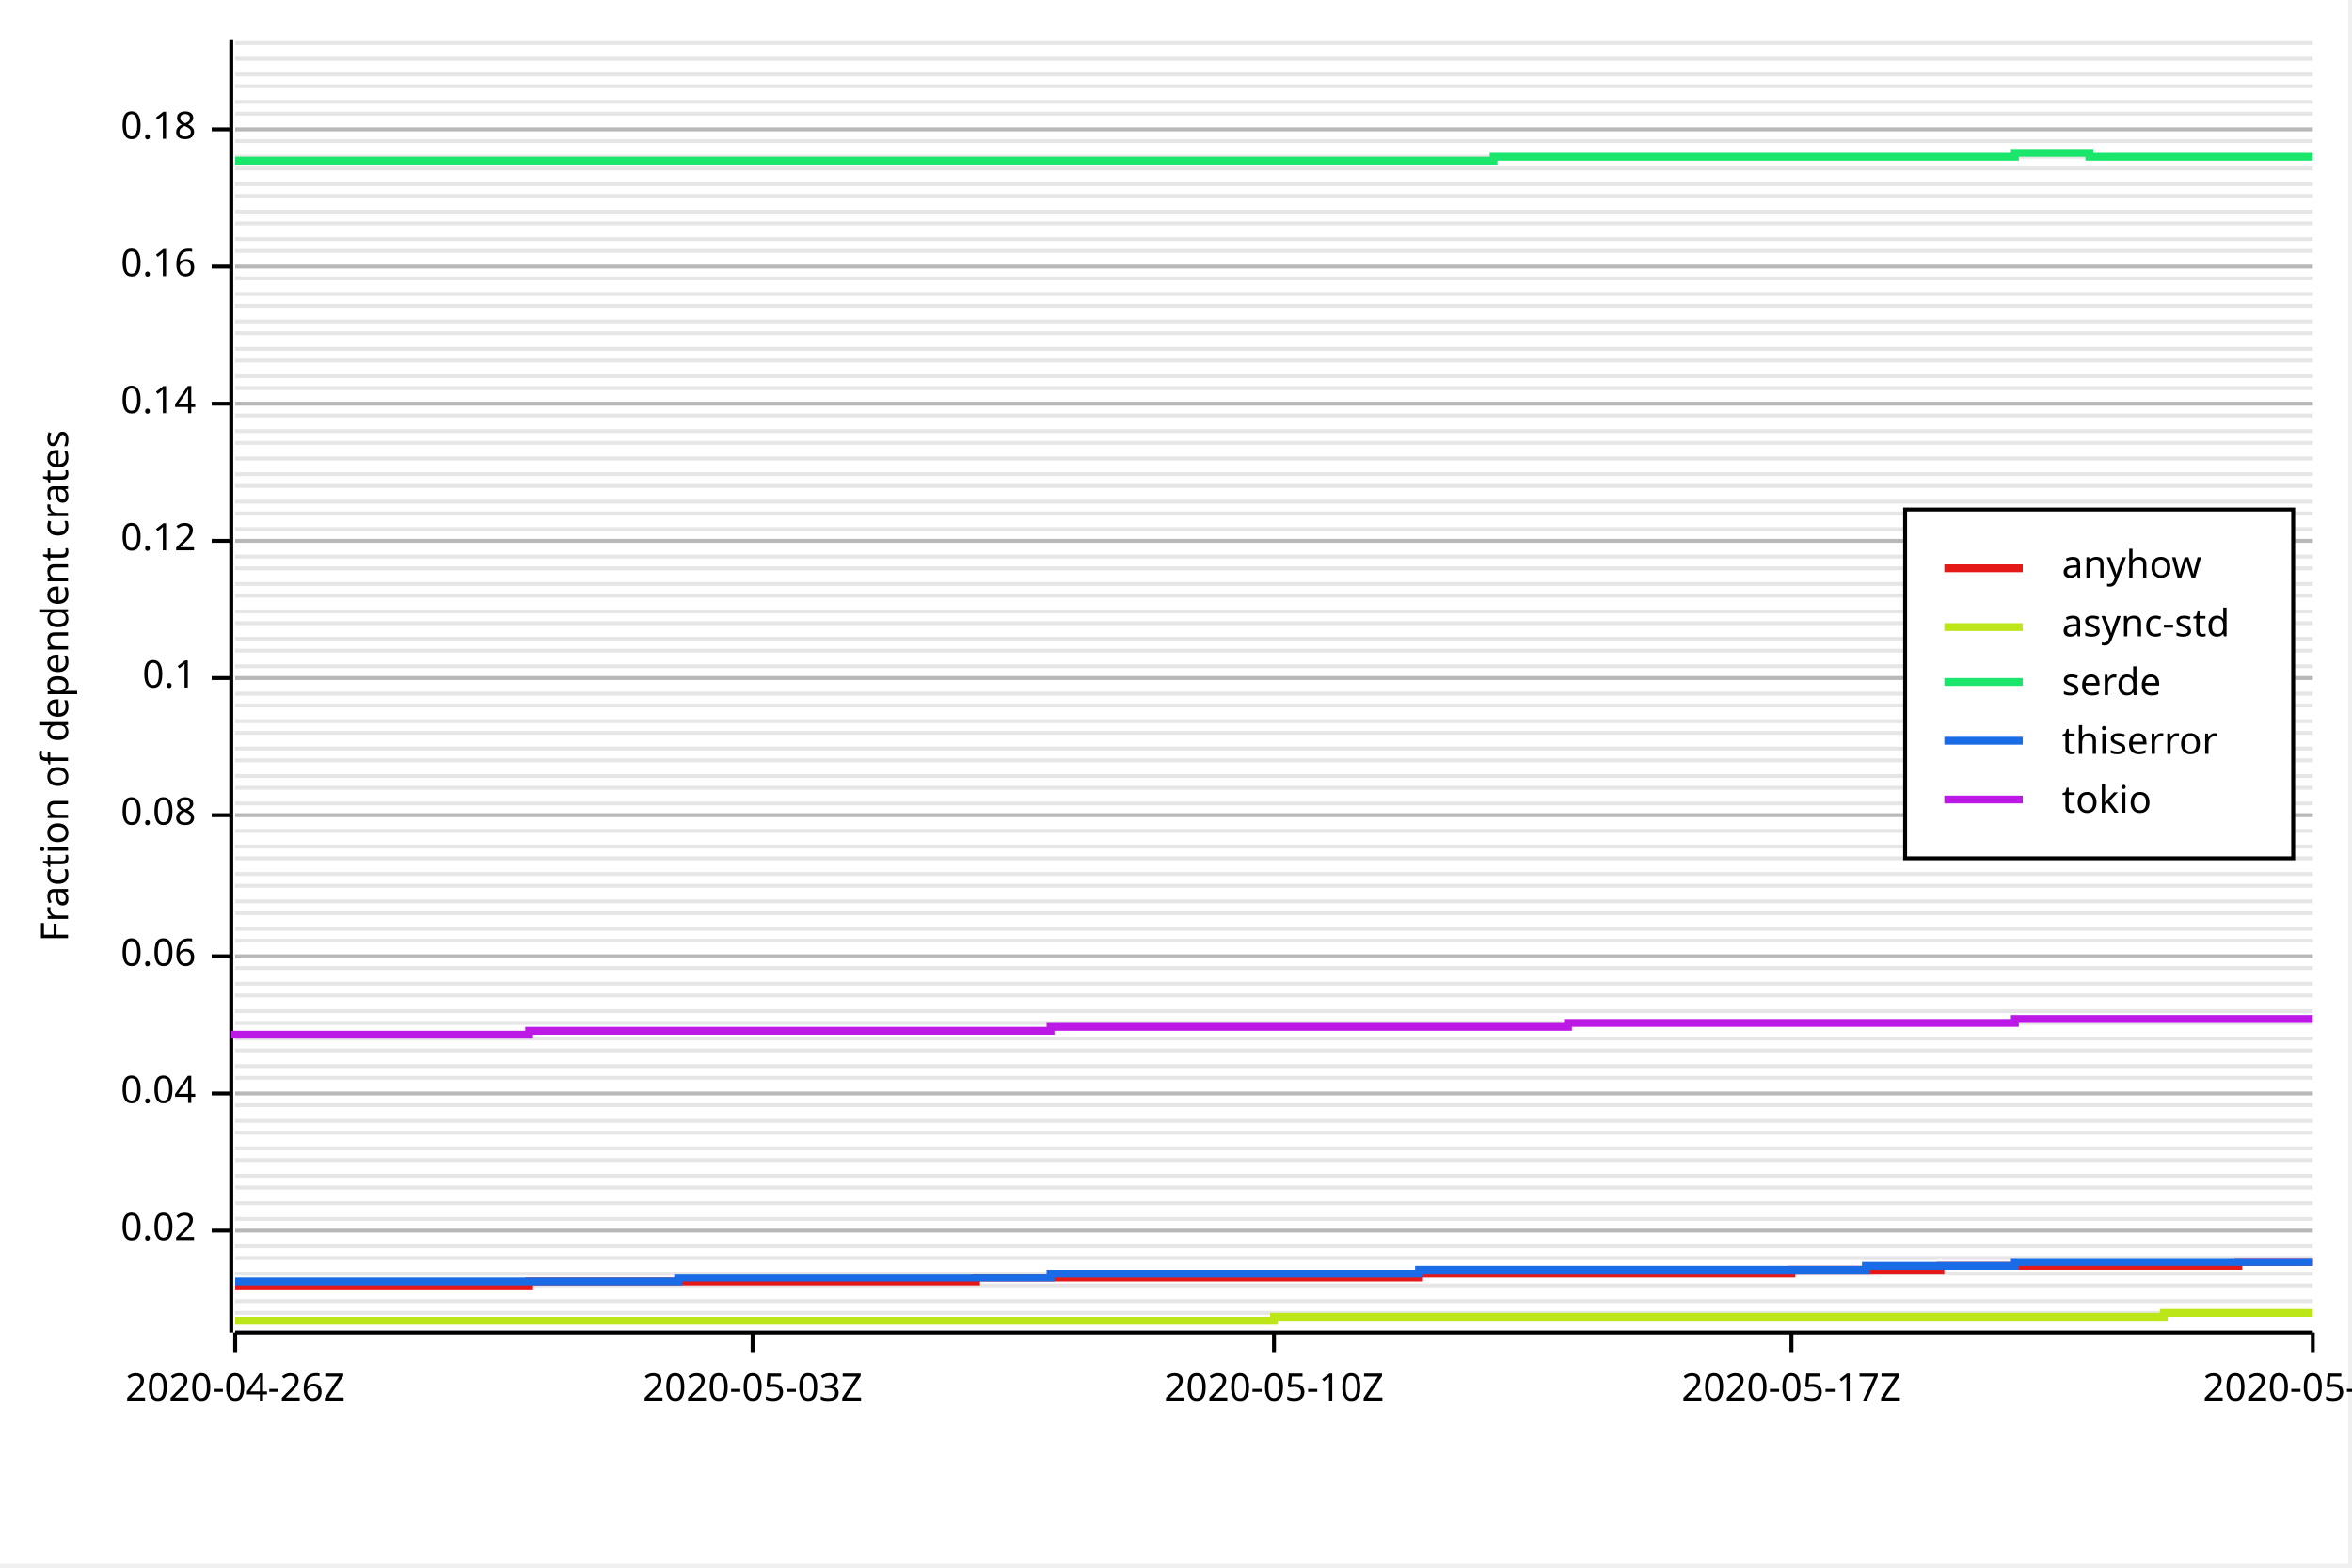
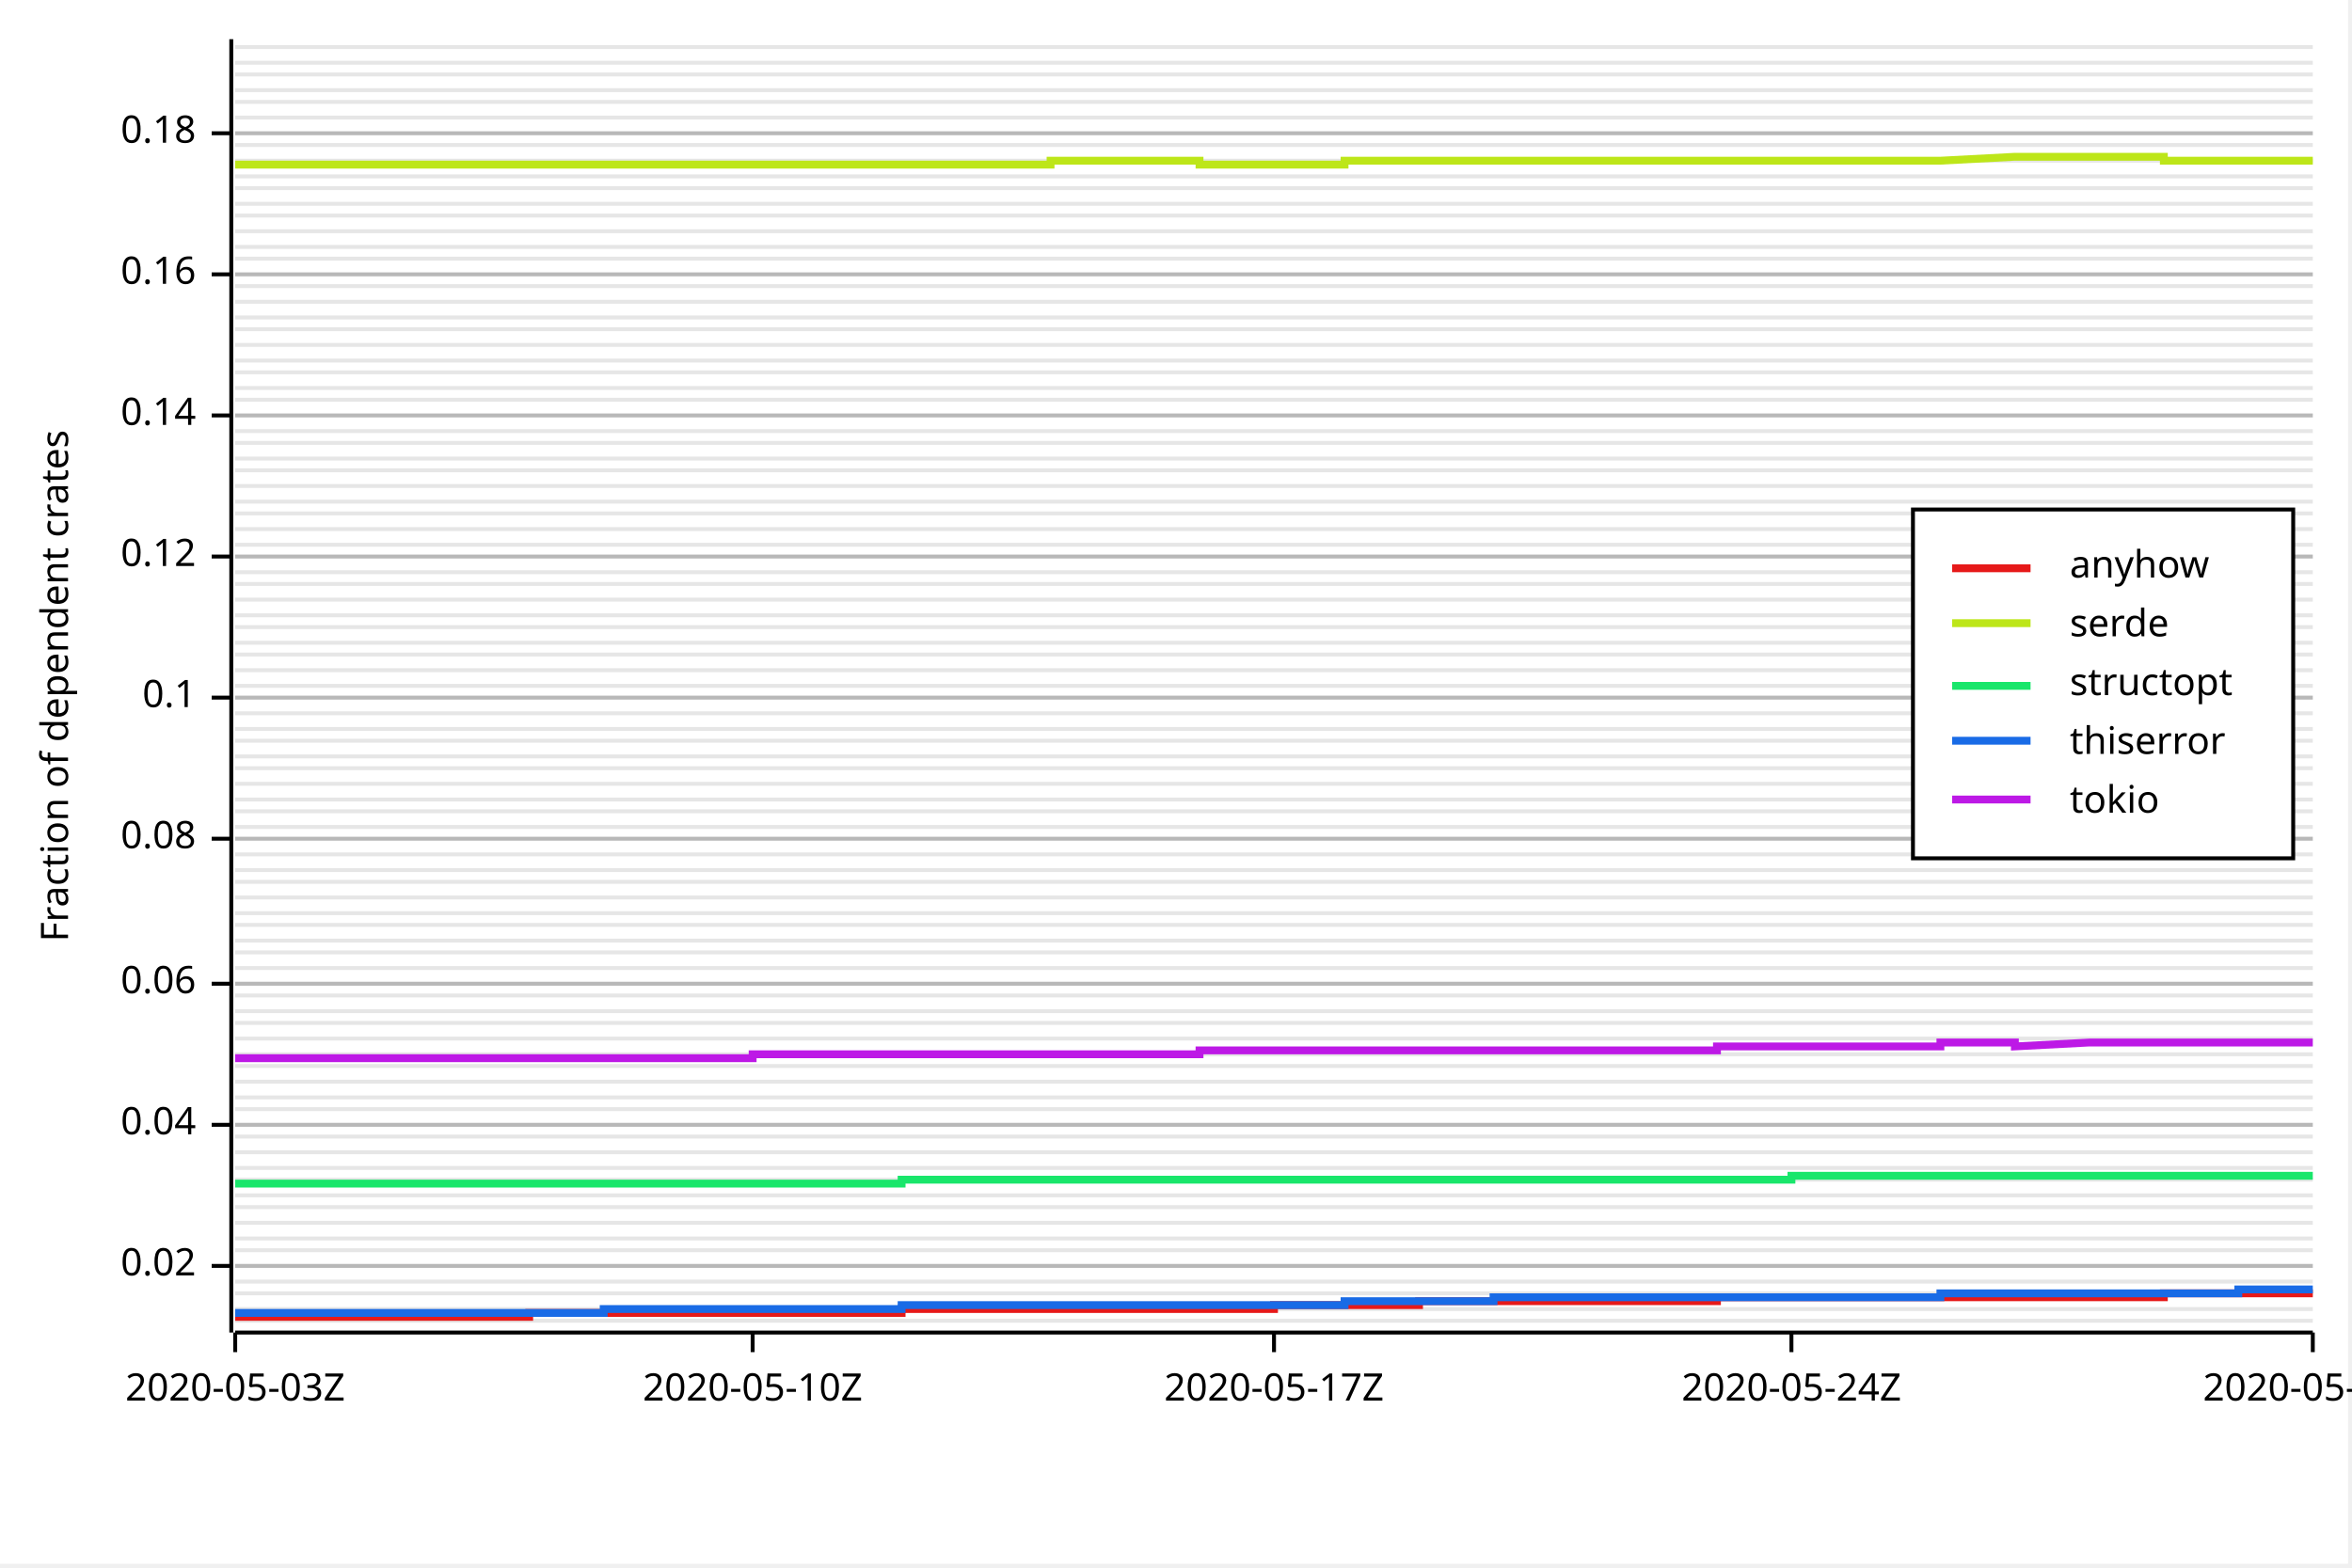
<svg xmlns="http://www.w3.org/2000/svg" width="600" height="400">
  <rect x="0" y="0" width="599" height="399" opacity="1" fill="#FFFFFF" stroke="none" />
-   <line opacity="0.1" stroke="#000000" stroke-width="1" x1="60" y1="335" x2="590" y2="335" />
-   <line opacity="0.1" stroke="#000000" stroke-width="1" x1="60" y1="332" x2="590" y2="332" />
-   <line opacity="0.1" stroke="#000000" stroke-width="1" x1="60" y1="328" x2="590" y2="328" />
-   <line opacity="0.1" stroke="#000000" stroke-width="1" x1="60" y1="325" x2="590" y2="325" />
-   <line opacity="0.1" stroke="#000000" stroke-width="1" x1="60" y1="321" x2="590" y2="321" />
-   <line opacity="0.1" stroke="#000000" stroke-width="1" x1="60" y1="318" x2="590" y2="318" />
-   <line opacity="0.1" stroke="#000000" stroke-width="1" x1="60" y1="314" x2="590" y2="314" />
-   <line opacity="0.1" stroke="#000000" stroke-width="1" x1="60" y1="311" x2="590" y2="311" />
-   <line opacity="0.1" stroke="#000000" stroke-width="1" x1="60" y1="307" x2="590" y2="307" />
-   <line opacity="0.1" stroke="#000000" stroke-width="1" x1="60" y1="303" x2="590" y2="303" />
-   <line opacity="0.1" stroke="#000000" stroke-width="1" x1="60" y1="300" x2="590" y2="300" />
-   <line opacity="0.1" stroke="#000000" stroke-width="1" x1="60" y1="296" x2="590" y2="296" />
-   <line opacity="0.1" stroke="#000000" stroke-width="1" x1="60" y1="293" x2="590" y2="293" />
-   <line opacity="0.1" stroke="#000000" stroke-width="1" x1="60" y1="289" x2="590" y2="289" />
-   <line opacity="0.1" stroke="#000000" stroke-width="1" x1="60" y1="286" x2="590" y2="286" />
-   <line opacity="0.1" stroke="#000000" stroke-width="1" x1="60" y1="282" x2="590" y2="282" />
-   <line opacity="0.1" stroke="#000000" stroke-width="1" x1="60" y1="279" x2="590" y2="279" />
-   <line opacity="0.1" stroke="#000000" stroke-width="1" x1="60" y1="275" x2="590" y2="275" />
+   <line opacity="0.1" stroke="#000000" stroke-width="1" x1="60" y1="337" x2="590" y2="337" />
+   <line opacity="0.1" stroke="#000000" stroke-width="1" x1="60" y1="334" x2="590" y2="334" />
+   <line opacity="0.1" stroke="#000000" stroke-width="1" x1="60" y1="330" x2="590" y2="330" />
+   <line opacity="0.1" stroke="#000000" stroke-width="1" x1="60" y1="327" x2="590" y2="327" />
+   <line opacity="0.1" stroke="#000000" stroke-width="1" x1="60" y1="323" x2="590" y2="323" />
+   <line opacity="0.1" stroke="#000000" stroke-width="1" x1="60" y1="319" x2="590" y2="319" />
+   <line opacity="0.1" stroke="#000000" stroke-width="1" x1="60" y1="316" x2="590" y2="316" />
+   <line opacity="0.1" stroke="#000000" stroke-width="1" x1="60" y1="312" x2="590" y2="312" />
+   <line opacity="0.1" stroke="#000000" stroke-width="1" x1="60" y1="308" x2="590" y2="308" />
+   <line opacity="0.1" stroke="#000000" stroke-width="1" x1="60" y1="305" x2="590" y2="305" />
+   <line opacity="0.1" stroke="#000000" stroke-width="1" x1="60" y1="301" x2="590" y2="301" />
+   <line opacity="0.1" stroke="#000000" stroke-width="1" x1="60" y1="298" x2="590" y2="298" />
+   <line opacity="0.1" stroke="#000000" stroke-width="1" x1="60" y1="294" x2="590" y2="294" />
+   <line opacity="0.1" stroke="#000000" stroke-width="1" x1="60" y1="290" x2="590" y2="290" />
+   <line opacity="0.1" stroke="#000000" stroke-width="1" x1="60" y1="287" x2="590" y2="287" />
+   <line opacity="0.1" stroke="#000000" stroke-width="1" x1="60" y1="283" x2="590" y2="283" />
+   <line opacity="0.1" stroke="#000000" stroke-width="1" x1="60" y1="280" x2="590" y2="280" />
+   <line opacity="0.1" stroke="#000000" stroke-width="1" x1="60" y1="276" x2="590" y2="276" />
  <line opacity="0.1" stroke="#000000" stroke-width="1" x1="60" y1="272" x2="590" y2="272" />
-   <line opacity="0.1" stroke="#000000" stroke-width="1" x1="60" y1="268" x2="590" y2="268" />
+   <line opacity="0.1" stroke="#000000" stroke-width="1" x1="60" y1="269" x2="590" y2="269" />
  <line opacity="0.1" stroke="#000000" stroke-width="1" x1="60" y1="265" x2="590" y2="265" />
  <line opacity="0.1" stroke="#000000" stroke-width="1" x1="60" y1="261" x2="590" y2="261" />
  <line opacity="0.1" stroke="#000000" stroke-width="1" x1="60" y1="258" x2="590" y2="258" />
  <line opacity="0.1" stroke="#000000" stroke-width="1" x1="60" y1="254" x2="590" y2="254" />
  <line opacity="0.1" stroke="#000000" stroke-width="1" x1="60" y1="251" x2="590" y2="251" />
  <line opacity="0.1" stroke="#000000" stroke-width="1" x1="60" y1="247" x2="590" y2="247" />
-   <line opacity="0.1" stroke="#000000" stroke-width="1" x1="60" y1="244" x2="590" y2="244" />
+   <line opacity="0.1" stroke="#000000" stroke-width="1" x1="60" y1="243" x2="590" y2="243" />
  <line opacity="0.1" stroke="#000000" stroke-width="1" x1="60" y1="240" x2="590" y2="240" />
-   <line opacity="0.1" stroke="#000000" stroke-width="1" x1="60" y1="237" x2="590" y2="237" />
+   <line opacity="0.1" stroke="#000000" stroke-width="1" x1="60" y1="236" x2="590" y2="236" />
  <line opacity="0.1" stroke="#000000" stroke-width="1" x1="60" y1="233" x2="590" y2="233" />
-   <line opacity="0.1" stroke="#000000" stroke-width="1" x1="60" y1="230" x2="590" y2="230" />
-   <line opacity="0.1" stroke="#000000" stroke-width="1" x1="60" y1="226" x2="590" y2="226" />
-   <line opacity="0.1" stroke="#000000" stroke-width="1" x1="60" y1="223" x2="590" y2="223" />
-   <line opacity="0.1" stroke="#000000" stroke-width="1" x1="60" y1="219" x2="590" y2="219" />
-   <line opacity="0.1" stroke="#000000" stroke-width="1" x1="60" y1="216" x2="590" y2="216" />
-   <line opacity="0.1" stroke="#000000" stroke-width="1" x1="60" y1="212" x2="590" y2="212" />
-   <line opacity="0.1" stroke="#000000" stroke-width="1" x1="60" y1="208" x2="590" y2="208" />
-   <line opacity="0.1" stroke="#000000" stroke-width="1" x1="60" y1="205" x2="590" y2="205" />
-   <line opacity="0.1" stroke="#000000" stroke-width="1" x1="60" y1="201" x2="590" y2="201" />
-   <line opacity="0.1" stroke="#000000" stroke-width="1" x1="60" y1="198" x2="590" y2="198" />
-   <line opacity="0.1" stroke="#000000" stroke-width="1" x1="60" y1="194" x2="590" y2="194" />
-   <line opacity="0.1" stroke="#000000" stroke-width="1" x1="60" y1="191" x2="590" y2="191" />
-   <line opacity="0.1" stroke="#000000" stroke-width="1" x1="60" y1="187" x2="590" y2="187" />
-   <line opacity="0.1" stroke="#000000" stroke-width="1" x1="60" y1="184" x2="590" y2="184" />
-   <line opacity="0.1" stroke="#000000" stroke-width="1" x1="60" y1="180" x2="590" y2="180" />
-   <line opacity="0.1" stroke="#000000" stroke-width="1" x1="60" y1="177" x2="590" y2="177" />
-   <line opacity="0.1" stroke="#000000" stroke-width="1" x1="60" y1="173" x2="590" y2="173" />
-   <line opacity="0.1" stroke="#000000" stroke-width="1" x1="60" y1="170" x2="590" y2="170" />
-   <line opacity="0.1" stroke="#000000" stroke-width="1" x1="60" y1="166" x2="590" y2="166" />
-   <line opacity="0.1" stroke="#000000" stroke-width="1" x1="60" y1="163" x2="590" y2="163" />
-   <line opacity="0.1" stroke="#000000" stroke-width="1" x1="60" y1="159" x2="590" y2="159" />
-   <line opacity="0.1" stroke="#000000" stroke-width="1" x1="60" y1="156" x2="590" y2="156" />
-   <line opacity="0.1" stroke="#000000" stroke-width="1" x1="60" y1="152" x2="590" y2="152" />
+   <line opacity="0.1" stroke="#000000" stroke-width="1" x1="60" y1="229" x2="590" y2="229" />
+   <line opacity="0.1" stroke="#000000" stroke-width="1" x1="60" y1="225" x2="590" y2="225" />
+   <line opacity="0.1" stroke="#000000" stroke-width="1" x1="60" y1="222" x2="590" y2="222" />
+   <line opacity="0.1" stroke="#000000" stroke-width="1" x1="60" y1="218" x2="590" y2="218" />
+   <line opacity="0.1" stroke="#000000" stroke-width="1" x1="60" y1="214" x2="590" y2="214" />
+   <line opacity="0.1" stroke="#000000" stroke-width="1" x1="60" y1="211" x2="590" y2="211" />
+   <line opacity="0.1" stroke="#000000" stroke-width="1" x1="60" y1="207" x2="590" y2="207" />
+   <line opacity="0.1" stroke="#000000" stroke-width="1" x1="60" y1="204" x2="590" y2="204" />
+   <line opacity="0.1" stroke="#000000" stroke-width="1" x1="60" y1="200" x2="590" y2="200" />
+   <line opacity="0.1" stroke="#000000" stroke-width="1" x1="60" y1="196" x2="590" y2="196" />
+   <line opacity="0.1" stroke="#000000" stroke-width="1" x1="60" y1="193" x2="590" y2="193" />
+   <line opacity="0.1" stroke="#000000" stroke-width="1" x1="60" y1="189" x2="590" y2="189" />
+   <line opacity="0.1" stroke="#000000" stroke-width="1" x1="60" y1="186" x2="590" y2="186" />
+   <line opacity="0.1" stroke="#000000" stroke-width="1" x1="60" y1="182" x2="590" y2="182" />
+   <line opacity="0.1" stroke="#000000" stroke-width="1" x1="60" y1="178" x2="590" y2="178" />
+   <line opacity="0.1" stroke="#000000" stroke-width="1" x1="60" y1="175" x2="590" y2="175" />
+   <line opacity="0.1" stroke="#000000" stroke-width="1" x1="60" y1="171" x2="590" y2="171" />
+   <line opacity="0.1" stroke="#000000" stroke-width="1" x1="60" y1="167" x2="590" y2="167" />
+   <line opacity="0.1" stroke="#000000" stroke-width="1" x1="60" y1="164" x2="590" y2="164" />
+   <line opacity="0.1" stroke="#000000" stroke-width="1" x1="60" y1="160" x2="590" y2="160" />
+   <line opacity="0.1" stroke="#000000" stroke-width="1" x1="60" y1="157" x2="590" y2="157" />
+   <line opacity="0.1" stroke="#000000" stroke-width="1" x1="60" y1="153" x2="590" y2="153" />
  <line opacity="0.1" stroke="#000000" stroke-width="1" x1="60" y1="149" x2="590" y2="149" />
-   <line opacity="0.1" stroke="#000000" stroke-width="1" x1="60" y1="145" x2="590" y2="145" />
+   <line opacity="0.1" stroke="#000000" stroke-width="1" x1="60" y1="146" x2="590" y2="146" />
  <line opacity="0.1" stroke="#000000" stroke-width="1" x1="60" y1="142" x2="590" y2="142" />
-   <line opacity="0.1" stroke="#000000" stroke-width="1" x1="60" y1="138" x2="590" y2="138" />
+   <line opacity="0.1" stroke="#000000" stroke-width="1" x1="60" y1="139" x2="590" y2="139" />
  <line opacity="0.1" stroke="#000000" stroke-width="1" x1="60" y1="135" x2="590" y2="135" />
  <line opacity="0.1" stroke="#000000" stroke-width="1" x1="60" y1="131" x2="590" y2="131" />
  <line opacity="0.1" stroke="#000000" stroke-width="1" x1="60" y1="128" x2="590" y2="128" />
  <line opacity="0.1" stroke="#000000" stroke-width="1" x1="60" y1="124" x2="590" y2="124" />
-   <line opacity="0.1" stroke="#000000" stroke-width="1" x1="60" y1="121" x2="590" y2="121" />
+   <line opacity="0.1" stroke="#000000" stroke-width="1" x1="60" y1="120" x2="590" y2="120" />
  <line opacity="0.1" stroke="#000000" stroke-width="1" x1="60" y1="117" x2="590" y2="117" />
  <line opacity="0.1" stroke="#000000" stroke-width="1" x1="60" y1="113" x2="590" y2="113" />
  <line opacity="0.1" stroke="#000000" stroke-width="1" x1="60" y1="110" x2="590" y2="110" />
  <line opacity="0.1" stroke="#000000" stroke-width="1" x1="60" y1="106" x2="590" y2="106" />
-   <line opacity="0.1" stroke="#000000" stroke-width="1" x1="60" y1="103" x2="590" y2="103" />
+   <line opacity="0.1" stroke="#000000" stroke-width="1" x1="60" y1="102" x2="590" y2="102" />
  <line opacity="0.1" stroke="#000000" stroke-width="1" x1="60" y1="99" x2="590" y2="99" />
-   <line opacity="0.1" stroke="#000000" stroke-width="1" x1="60" y1="96" x2="590" y2="96" />
+   <line opacity="0.1" stroke="#000000" stroke-width="1" x1="60" y1="95" x2="590" y2="95" />
  <line opacity="0.1" stroke="#000000" stroke-width="1" x1="60" y1="92" x2="590" y2="92" />
-   <line opacity="0.1" stroke="#000000" stroke-width="1" x1="60" y1="89" x2="590" y2="89" />
-   <line opacity="0.1" stroke="#000000" stroke-width="1" x1="60" y1="85" x2="590" y2="85" />
-   <line opacity="0.1" stroke="#000000" stroke-width="1" x1="60" y1="82" x2="590" y2="82" />
-   <line opacity="0.1" stroke="#000000" stroke-width="1" x1="60" y1="78" x2="590" y2="78" />
-   <line opacity="0.1" stroke="#000000" stroke-width="1" x1="60" y1="75" x2="590" y2="75" />
-   <line opacity="0.1" stroke="#000000" stroke-width="1" x1="60" y1="71" x2="590" y2="71" />
-   <line opacity="0.1" stroke="#000000" stroke-width="1" x1="60" y1="68" x2="590" y2="68" />
-   <line opacity="0.1" stroke="#000000" stroke-width="1" x1="60" y1="64" x2="590" y2="64" />
-   <line opacity="0.1" stroke="#000000" stroke-width="1" x1="60" y1="61" x2="590" y2="61" />
-   <line opacity="0.1" stroke="#000000" stroke-width="1" x1="60" y1="57" x2="590" y2="57" />
-   <line opacity="0.1" stroke="#000000" stroke-width="1" x1="60" y1="54" x2="590" y2="54" />
-   <line opacity="0.1" stroke="#000000" stroke-width="1" x1="60" y1="50" x2="590" y2="50" />
-   <line opacity="0.1" stroke="#000000" stroke-width="1" x1="60" y1="47" x2="590" y2="47" />
-   <line opacity="0.1" stroke="#000000" stroke-width="1" x1="60" y1="43" x2="590" y2="43" />
-   <line opacity="0.1" stroke="#000000" stroke-width="1" x1="60" y1="40" x2="590" y2="40" />
-   <line opacity="0.1" stroke="#000000" stroke-width="1" x1="60" y1="36" x2="590" y2="36" />
-   <line opacity="0.1" stroke="#000000" stroke-width="1" x1="60" y1="33" x2="590" y2="33" />
-   <line opacity="0.1" stroke="#000000" stroke-width="1" x1="60" y1="29" x2="590" y2="29" />
+   <line opacity="0.1" stroke="#000000" stroke-width="1" x1="60" y1="88" x2="590" y2="88" />
+   <line opacity="0.1" stroke="#000000" stroke-width="1" x1="60" y1="84" x2="590" y2="84" />
+   <line opacity="0.1" stroke="#000000" stroke-width="1" x1="60" y1="81" x2="590" y2="81" />
+   <line opacity="0.1" stroke="#000000" stroke-width="1" x1="60" y1="77" x2="590" y2="77" />
+   <line opacity="0.1" stroke="#000000" stroke-width="1" x1="60" y1="73" x2="590" y2="73" />
+   <line opacity="0.1" stroke="#000000" stroke-width="1" x1="60" y1="70" x2="590" y2="70" />
+   <line opacity="0.1" stroke="#000000" stroke-width="1" x1="60" y1="66" x2="590" y2="66" />
+   <line opacity="0.1" stroke="#000000" stroke-width="1" x1="60" y1="63" x2="590" y2="63" />
+   <line opacity="0.1" stroke="#000000" stroke-width="1" x1="60" y1="59" x2="590" y2="59" />
+   <line opacity="0.1" stroke="#000000" stroke-width="1" x1="60" y1="55" x2="590" y2="55" />
+   <line opacity="0.1" stroke="#000000" stroke-width="1" x1="60" y1="52" x2="590" y2="52" />
+   <line opacity="0.1" stroke="#000000" stroke-width="1" x1="60" y1="48" x2="590" y2="48" />
+   <line opacity="0.1" stroke="#000000" stroke-width="1" x1="60" y1="45" x2="590" y2="45" />
+   <line opacity="0.1" stroke="#000000" stroke-width="1" x1="60" y1="41" x2="590" y2="41" />
+   <line opacity="0.1" stroke="#000000" stroke-width="1" x1="60" y1="37" x2="590" y2="37" />
+   <line opacity="0.1" stroke="#000000" stroke-width="1" x1="60" y1="34" x2="590" y2="34" />
+   <line opacity="0.1" stroke="#000000" stroke-width="1" x1="60" y1="30" x2="590" y2="30" />
  <line opacity="0.1" stroke="#000000" stroke-width="1" x1="60" y1="26" x2="590" y2="26" />
-   <line opacity="0.1" stroke="#000000" stroke-width="1" x1="60" y1="22" x2="590" y2="22" />
+   <line opacity="0.1" stroke="#000000" stroke-width="1" x1="60" y1="23" x2="590" y2="23" />
  <line opacity="0.1" stroke="#000000" stroke-width="1" x1="60" y1="19" x2="590" y2="19" />
-   <line opacity="0.1" stroke="#000000" stroke-width="1" x1="60" y1="15" x2="590" y2="15" />
-   <line opacity="0.1" stroke="#000000" stroke-width="1" x1="60" y1="11" x2="590" y2="11" />
+   <line opacity="0.1" stroke="#000000" stroke-width="1" x1="60" y1="16" x2="590" y2="16" />
+   <line opacity="0.1" stroke="#000000" stroke-width="1" x1="60" y1="12" x2="590" y2="12" />
  <text x="10" y="175" dy="0.76em" text-anchor="middle" font-family="sans-serif" font-size="9.677" opacity="1" fill="#000000" transform="rotate(270, 10, 175)">
Fraction of dependent crates
</text>
-   <line opacity="0.2" stroke="#000000" stroke-width="1" x1="60" y1="314" x2="590" y2="314" />
-   <line opacity="0.2" stroke="#000000" stroke-width="1" x1="60" y1="279" x2="590" y2="279" />
-   <line opacity="0.2" stroke="#000000" stroke-width="1" x1="60" y1="244" x2="590" y2="244" />
-   <line opacity="0.2" stroke="#000000" stroke-width="1" x1="60" y1="208" x2="590" y2="208" />
-   <line opacity="0.2" stroke="#000000" stroke-width="1" x1="60" y1="173" x2="590" y2="173" />
-   <line opacity="0.2" stroke="#000000" stroke-width="1" x1="60" y1="138" x2="590" y2="138" />
-   <line opacity="0.2" stroke="#000000" stroke-width="1" x1="60" y1="103" x2="590" y2="103" />
-   <line opacity="0.2" stroke="#000000" stroke-width="1" x1="60" y1="68" x2="590" y2="68" />
-   <line opacity="0.2" stroke="#000000" stroke-width="1" x1="60" y1="33" x2="590" y2="33" />
+   <line opacity="0.2" stroke="#000000" stroke-width="1" x1="60" y1="323" x2="590" y2="323" />
+   <line opacity="0.2" stroke="#000000" stroke-width="1" x1="60" y1="287" x2="590" y2="287" />
+   <line opacity="0.2" stroke="#000000" stroke-width="1" x1="60" y1="251" x2="590" y2="251" />
+   <line opacity="0.2" stroke="#000000" stroke-width="1" x1="60" y1="214" x2="590" y2="214" />
+   <line opacity="0.2" stroke="#000000" stroke-width="1" x1="60" y1="178" x2="590" y2="178" />
+   <line opacity="0.2" stroke="#000000" stroke-width="1" x1="60" y1="142" x2="590" y2="142" />
+   <line opacity="0.2" stroke="#000000" stroke-width="1" x1="60" y1="106" x2="590" y2="106" />
+   <line opacity="0.2" stroke="#000000" stroke-width="1" x1="60" y1="70" x2="590" y2="70" />
+   <line opacity="0.2" stroke="#000000" stroke-width="1" x1="60" y1="34" x2="590" y2="34" />
  <polyline fill="none" opacity="1" stroke="#000000" stroke-width="1" points="59,10 59,340 " />
-   <text x="50" y="314" dy="0.5ex" text-anchor="end" font-family="sans-serif" font-size="9.677" opacity="1" fill="#000000">
+   <text x="50" y="323" dy="0.5ex" text-anchor="end" font-family="sans-serif" font-size="9.677" opacity="1" fill="#000000">
0.02
</text>
-   <polyline fill="none" opacity="1" stroke="#000000" stroke-width="1" points="54,314 59,314 " />
-   <text x="50" y="279" dy="0.5ex" text-anchor="end" font-family="sans-serif" font-size="9.677" opacity="1" fill="#000000">
+   <polyline fill="none" opacity="1" stroke="#000000" stroke-width="1" points="54,323 59,323 " />
+   <text x="50" y="287" dy="0.5ex" text-anchor="end" font-family="sans-serif" font-size="9.677" opacity="1" fill="#000000">
0.04
</text>
-   <polyline fill="none" opacity="1" stroke="#000000" stroke-width="1" points="54,279 59,279 " />
-   <text x="50" y="244" dy="0.5ex" text-anchor="end" font-family="sans-serif" font-size="9.677" opacity="1" fill="#000000">
+   <polyline fill="none" opacity="1" stroke="#000000" stroke-width="1" points="54,287 59,287 " />
+   <text x="50" y="251" dy="0.5ex" text-anchor="end" font-family="sans-serif" font-size="9.677" opacity="1" fill="#000000">
0.06
</text>
-   <polyline fill="none" opacity="1" stroke="#000000" stroke-width="1" points="54,244 59,244 " />
-   <text x="50" y="208" dy="0.5ex" text-anchor="end" font-family="sans-serif" font-size="9.677" opacity="1" fill="#000000">
+   <polyline fill="none" opacity="1" stroke="#000000" stroke-width="1" points="54,251 59,251 " />
+   <text x="50" y="214" dy="0.5ex" text-anchor="end" font-family="sans-serif" font-size="9.677" opacity="1" fill="#000000">
0.08
</text>
-   <polyline fill="none" opacity="1" stroke="#000000" stroke-width="1" points="54,208 59,208 " />
-   <text x="50" y="173" dy="0.5ex" text-anchor="end" font-family="sans-serif" font-size="9.677" opacity="1" fill="#000000">
+   <polyline fill="none" opacity="1" stroke="#000000" stroke-width="1" points="54,214 59,214 " />
+   <text x="50" y="178" dy="0.5ex" text-anchor="end" font-family="sans-serif" font-size="9.677" opacity="1" fill="#000000">
0.1
</text>
-   <polyline fill="none" opacity="1" stroke="#000000" stroke-width="1" points="54,173 59,173 " />
-   <text x="50" y="138" dy="0.5ex" text-anchor="end" font-family="sans-serif" font-size="9.677" opacity="1" fill="#000000">
+   <polyline fill="none" opacity="1" stroke="#000000" stroke-width="1" points="54,178 59,178 " />
+   <text x="50" y="142" dy="0.5ex" text-anchor="end" font-family="sans-serif" font-size="9.677" opacity="1" fill="#000000">
0.12
</text>
-   <polyline fill="none" opacity="1" stroke="#000000" stroke-width="1" points="54,138 59,138 " />
-   <text x="50" y="103" dy="0.5ex" text-anchor="end" font-family="sans-serif" font-size="9.677" opacity="1" fill="#000000">
+   <polyline fill="none" opacity="1" stroke="#000000" stroke-width="1" points="54,142 59,142 " />
+   <text x="50" y="106" dy="0.5ex" text-anchor="end" font-family="sans-serif" font-size="9.677" opacity="1" fill="#000000">
0.14
</text>
-   <polyline fill="none" opacity="1" stroke="#000000" stroke-width="1" points="54,103 59,103 " />
-   <text x="50" y="68" dy="0.5ex" text-anchor="end" font-family="sans-serif" font-size="9.677" opacity="1" fill="#000000">
+   <polyline fill="none" opacity="1" stroke="#000000" stroke-width="1" points="54,106 59,106 " />
+   <text x="50" y="70" dy="0.5ex" text-anchor="end" font-family="sans-serif" font-size="9.677" opacity="1" fill="#000000">
0.16
</text>
-   <polyline fill="none" opacity="1" stroke="#000000" stroke-width="1" points="54,68 59,68 " />
-   <text x="50" y="33" dy="0.5ex" text-anchor="end" font-family="sans-serif" font-size="9.677" opacity="1" fill="#000000">
+   <polyline fill="none" opacity="1" stroke="#000000" stroke-width="1" points="54,70 59,70 " />
+   <text x="50" y="34" dy="0.5ex" text-anchor="end" font-family="sans-serif" font-size="9.677" opacity="1" fill="#000000">
0.18
</text>
-   <polyline fill="none" opacity="1" stroke="#000000" stroke-width="1" points="54,33 59,33 " />
+   <polyline fill="none" opacity="1" stroke="#000000" stroke-width="1" points="54,34 59,34 " />
  <polyline fill="none" opacity="1" stroke="#000000" stroke-width="1" points="60,340 590,340 " />
  <text x="60" y="350" dy="0.76em" text-anchor="middle" font-family="sans-serif" font-size="9.677" opacity="1" fill="#000000">
- 2020-04-26Z
+ 2020-05-03Z
</text>
  <polyline fill="none" opacity="1" stroke="#000000" stroke-width="1" points="60,340 60,345 " />
  <text x="192" y="350" dy="0.76em" text-anchor="middle" font-family="sans-serif" font-size="9.677" opacity="1" fill="#000000">
- 2020-05-03Z
+ 2020-05-10Z
</text>
  <polyline fill="none" opacity="1" stroke="#000000" stroke-width="1" points="192,340 192,345 " />
  <text x="325" y="350" dy="0.76em" text-anchor="middle" font-family="sans-serif" font-size="9.677" opacity="1" fill="#000000">
- 2020-05-10Z
+ 2020-05-17Z
</text>
  <polyline fill="none" opacity="1" stroke="#000000" stroke-width="1" points="325,340 325,345 " />
  <text x="457" y="350" dy="0.76em" text-anchor="middle" font-family="sans-serif" font-size="9.677" opacity="1" fill="#000000">
- 2020-05-17Z
+ 2020-05-24Z
</text>
  <polyline fill="none" opacity="1" stroke="#000000" stroke-width="1" points="457,340 457,345 " />
  <text x="590" y="350" dy="0.76em" text-anchor="middle" font-family="sans-serif" font-size="9.677" opacity="1" fill="#000000">
- 2020-05-24Z
+ 2020-05-31Z
</text>
  <polyline fill="none" opacity="1" stroke="#000000" stroke-width="1" points="590,340 590,345 " />
-   <polyline fill="none" opacity="1" stroke="#E61919" stroke-width="2" points="60,328 60,328 78,328 78,328 97,328 97,328 116,328 116,328 135,328 135,327 154,327 154,327 173,327 173,327 192,327 211,327 211,327 230,327 230,327 249,327 249,326 268,326 268,326 287,326 287,326 306,326 325,326 325,326 343,326 343,326 362,326 362,325 381,325 381,325 400,325 400,325 419,325 419,325 438,325 438,325 457,325 457,324 476,324 476,324 495,324 495,323 514,323 514,323 533,323 533,323 552,323 552,323 571,323 571,322 590,322 " />
-   <polyline fill="none" opacity="1" stroke="#BDE619" stroke-width="2" points="60,337 60,337 78,337 78,337 97,337 97,337 116,337 116,337 135,337 135,337 154,337 154,337 173,337 173,337 192,337 211,337 211,337 230,337 230,337 249,337 249,337 268,337 268,337 287,337 287,337 306,337 325,337 325,336 343,336 343,336 362,336 362,336 381,336 381,336 400,336 400,336 419,336 419,336 438,336 438,336 457,336 457,336 476,336 476,336 495,336 495,336 514,336 514,336 533,336 533,336 552,336 552,335 571,335 571,335 590,335 " />
-   <polyline fill="none" opacity="1" stroke="#19E66B" stroke-width="2" points="60,41 60,41 78,41 78,41 97,41 97,41 116,41 116,41 135,41 135,41 154,41 154,41 173,41 173,41 192,41 211,41 211,41 230,41 230,41 249,41 249,41 268,41 268,41 287,41 287,41 306,41 325,41 325,41 343,41 343,41 362,41 362,41 381,41 381,40 400,40 400,40 419,40 419,40 438,40 438,40 457,40 457,40 476,40 476,40 495,40 495,40 514,40 514,39 533,39 533,40 552,40 552,40 571,40 571,40 590,40 " />
-   <polyline fill="none" opacity="1" stroke="#196BE6" stroke-width="2" points="60,327 60,327 78,327 78,327 97,327 97,327 116,327 116,327 135,327 135,327 154,327 154,327 173,327 173,326 192,326 211,326 211,326 230,326 230,326 249,326 249,326 268,326 268,325 287,325 287,325 306,325 325,325 325,325 343,325 343,325 362,325 362,324 381,324 381,324 400,324 400,324 419,324 419,324 438,324 438,324 457,324 457,324 476,324 476,323 495,323 495,323 514,323 514,322 533,322 533,322 552,322 552,322 571,322 571,322 590,322 " />
-   <polyline fill="none" opacity="1" stroke="#BD19E6" stroke-width="2" points="60,265 60,264 78,264 78,264 97,264 97,264 116,264 116,264 135,264 135,263 154,263 154,263 173,263 173,263 192,263 211,263 211,263 230,263 230,263 249,263 249,263 268,263 268,262 287,262 287,262 306,262 325,262 325,262 343,262 343,262 362,262 362,262 381,262 381,262 400,262 400,261 419,261 419,261 438,261 438,261 457,261 457,261 476,261 476,261 495,261 495,261 514,261 514,260 533,260 533,260 552,260 552,260 571,260 571,260 590,260 " />
-   <rect x="486" y="130" width="99" height="89" opacity="1" fill="#FFFFFF" stroke="none" />
-   <rect x="486" y="130" width="99" height="89" opacity="1" fill="none" stroke="#000000" />
-   <text x="526" y="140" dy="0.76em" text-anchor="start" font-family="sans-serif" font-size="9.677" opacity="1" fill="#000000">
+   <polyline fill="none" opacity="1" stroke="#E61919" stroke-width="2" points="60,336 78,336 78,336 97,336 97,336 116,336 116,336 135,336 135,335 154,335 154,335 173,335 192,335 192,335 211,335 211,335 230,335 230,334 249,334 249,334 268,334 268,334 287,334 287,334 306,334 306,334 325,334 325,333 343,333 343,333 362,333 362,332 381,332 381,332 400,332 400,332 419,332 419,332 438,332 438,331 457,331 457,331 476,331 476,331 495,331 495,331 514,331 514,331 533,331 552,331 552,330 571,330 571,330 590,330 " />
+   <polyline fill="none" opacity="1" stroke="#BDE619" stroke-width="2" points="60,42 78,42 78,42 97,42 97,42 116,42 116,42 135,42 135,42 154,42 154,42 173,42 192,42 192,42 211,42 211,42 230,42 230,42 249,42 249,42 268,42 268,41 287,41 287,41 306,41 306,42 325,42 325,42 343,42 343,41 362,41 362,41 381,41 381,41 400,41 400,41 419,41 419,41 438,41 438,41 457,41 457,41 476,41 476,41 495,41 495,41 514,40 514,40 533,40 552,40 552,41 571,41 571,41 590,41 " />
+   <polyline fill="none" opacity="1" stroke="#19E66B" stroke-width="2" points="60,302 78,302 78,302 97,302 97,302 116,302 116,302 135,302 135,302 154,302 154,302 173,302 192,302 192,302 211,302 211,302 230,302 230,301 249,301 249,301 268,301 268,301 287,301 287,301 306,301 306,301 325,301 325,301 343,301 362,301 362,301 381,301 381,301 400,301 400,301 419,301 419,301 438,301 438,301 457,301 457,300 476,300 476,300 495,300 495,300 514,300 514,300 533,300 552,300 552,300 571,300 571,300 590,300 " />
+   <polyline fill="none" opacity="1" stroke="#196BE6" stroke-width="2" points="60,335 78,335 78,335 97,335 97,335 116,335 116,335 135,335 135,335 154,335 154,334 173,334 192,334 192,334 211,334 211,334 230,334 230,333 249,333 249,333 268,333 268,333 287,333 287,333 306,333 306,333 325,333 325,333 343,333 343,332 362,332 362,332 381,332 381,331 400,331 400,331 419,331 419,331 438,331 438,331 457,331 457,331 476,331 476,331 495,331 495,330 514,330 514,330 533,330 552,330 552,330 571,330 571,329 590,329 " />
+   <polyline fill="none" opacity="1" stroke="#BD19E6" stroke-width="2" points="60,270 78,270 78,270 97,270 97,270 116,270 116,270 135,270 135,270 154,270 154,270 173,270 192,270 192,269 211,269 211,269 230,269 230,269 249,269 249,269 268,269 268,269 287,269 287,269 306,269 306,268 325,268 325,268 343,268 343,268 362,268 362,268 381,268 381,268 400,268 400,268 419,268 419,268 438,268 438,267 457,267 457,267 476,267 476,267 495,267 495,266 514,266 514,267 533,266 552,266 552,266 571,266 571,266 590,266 " />
+   <rect x="488" y="130" width="97" height="89" opacity="1" fill="#FFFFFF" stroke="none" />
+   <rect x="488" y="130" width="97" height="89" opacity="1" fill="none" stroke="#000000" />
+   <text x="528" y="140" dy="0.76em" text-anchor="start" font-family="sans-serif" font-size="9.677" opacity="1" fill="#000000">
anyhow
</text>
-   <text x="526" y="155" dy="0.76em" text-anchor="start" font-family="sans-serif" font-size="9.677" opacity="1" fill="#000000">
- async-std
- </text>
-   <text x="526" y="170" dy="0.76em" text-anchor="start" font-family="sans-serif" font-size="9.677" opacity="1" fill="#000000">
+   <text x="528" y="155" dy="0.76em" text-anchor="start" font-family="sans-serif" font-size="9.677" opacity="1" fill="#000000">
serde
</text>
-   <text x="526" y="185" dy="0.76em" text-anchor="start" font-family="sans-serif" font-size="9.677" opacity="1" fill="#000000">
+   <text x="528" y="170" dy="0.76em" text-anchor="start" font-family="sans-serif" font-size="9.677" opacity="1" fill="#000000">
+ structopt
+ </text>
+   <text x="528" y="185" dy="0.76em" text-anchor="start" font-family="sans-serif" font-size="9.677" opacity="1" fill="#000000">
thiserror
</text>
-   <text x="526" y="200" dy="0.76em" text-anchor="start" font-family="sans-serif" font-size="9.677" opacity="1" fill="#000000">
+   <text x="528" y="200" dy="0.76em" text-anchor="start" font-family="sans-serif" font-size="9.677" opacity="1" fill="#000000">
tokio
</text>
-   <polyline fill="none" opacity="1" stroke="#E61919" stroke-width="2" points="496,145 516,145 " />
-   <polyline fill="none" opacity="1" stroke="#BDE619" stroke-width="2" points="496,160 516,160 " />
-   <polyline fill="none" opacity="1" stroke="#19E66B" stroke-width="2" points="496,174 516,174 " />
-   <polyline fill="none" opacity="1" stroke="#196BE6" stroke-width="2" points="496,189 516,189 " />
-   <polyline fill="none" opacity="1" stroke="#BD19E6" stroke-width="2" points="496,204 516,204 " />
+   <polyline fill="none" opacity="1" stroke="#E61919" stroke-width="2" points="498,145 518,145 " />
+   <polyline fill="none" opacity="1" stroke="#BDE619" stroke-width="2" points="498,159 518,159 " />
+   <polyline fill="none" opacity="1" stroke="#19E66B" stroke-width="2" points="498,175 518,175 " />
+   <polyline fill="none" opacity="1" stroke="#196BE6" stroke-width="2" points="498,189 518,189 " />
+   <polyline fill="none" opacity="1" stroke="#BD19E6" stroke-width="2" points="498,204 518,204 " />
</svg>
